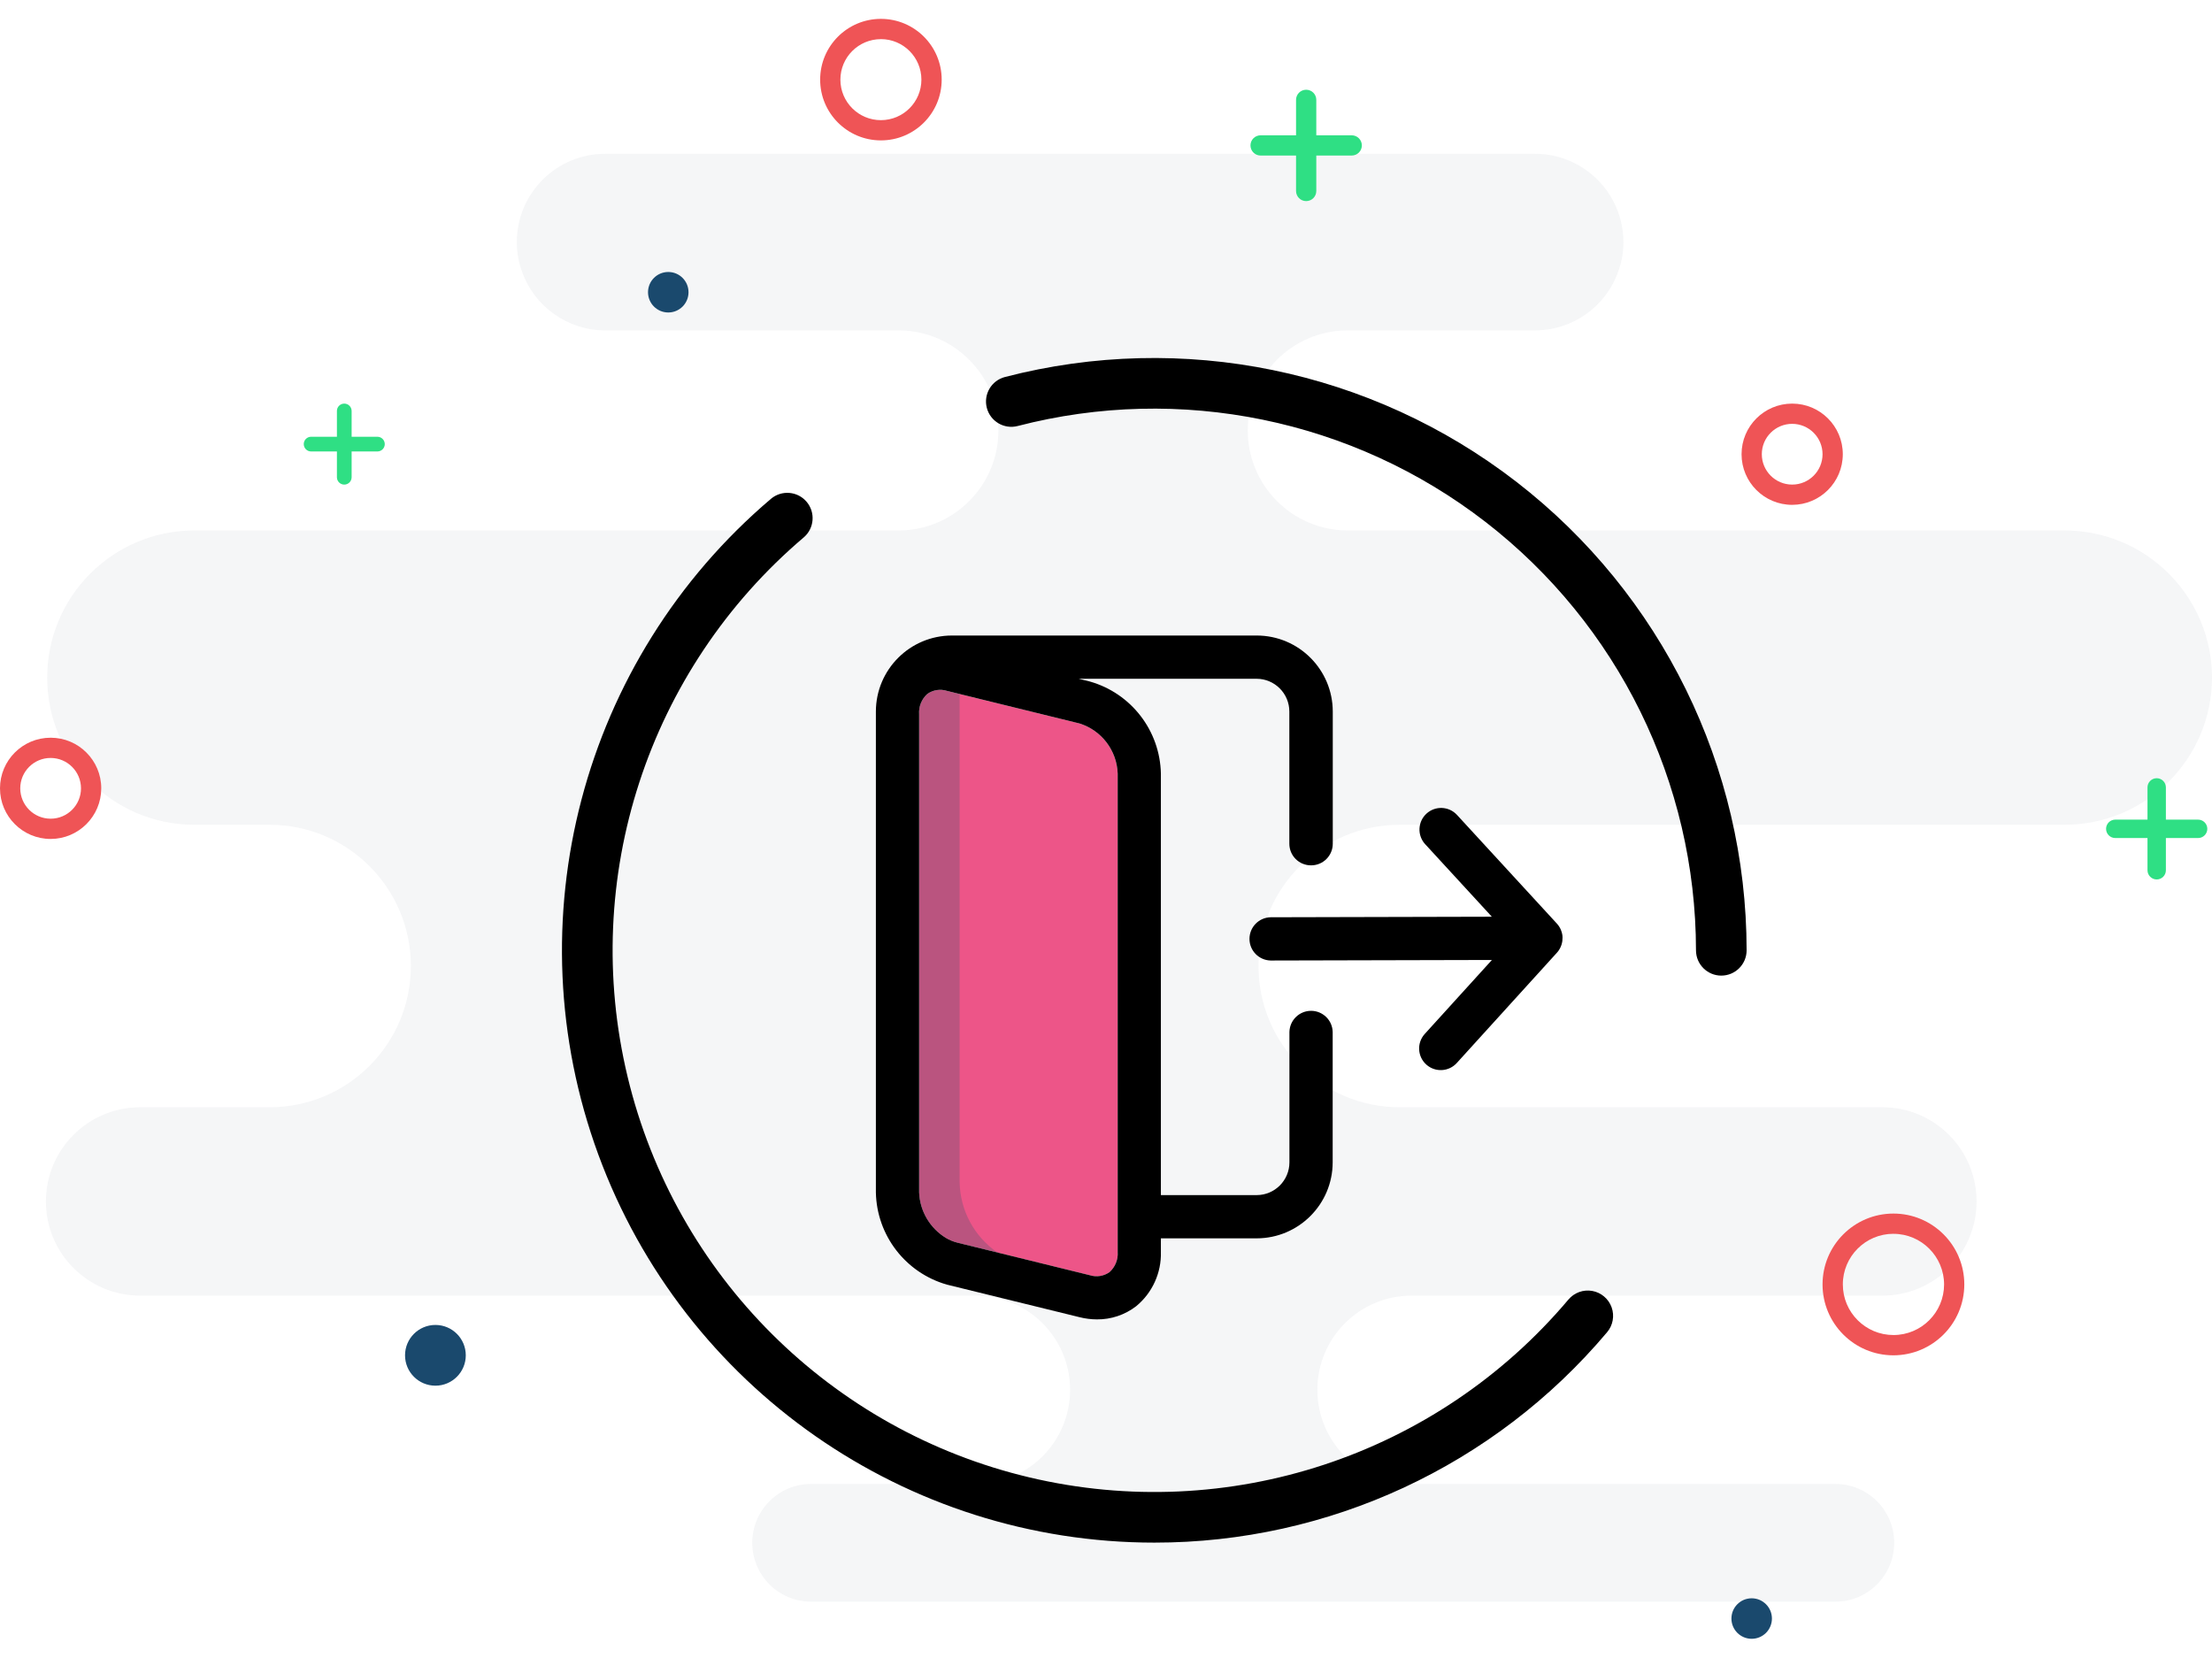
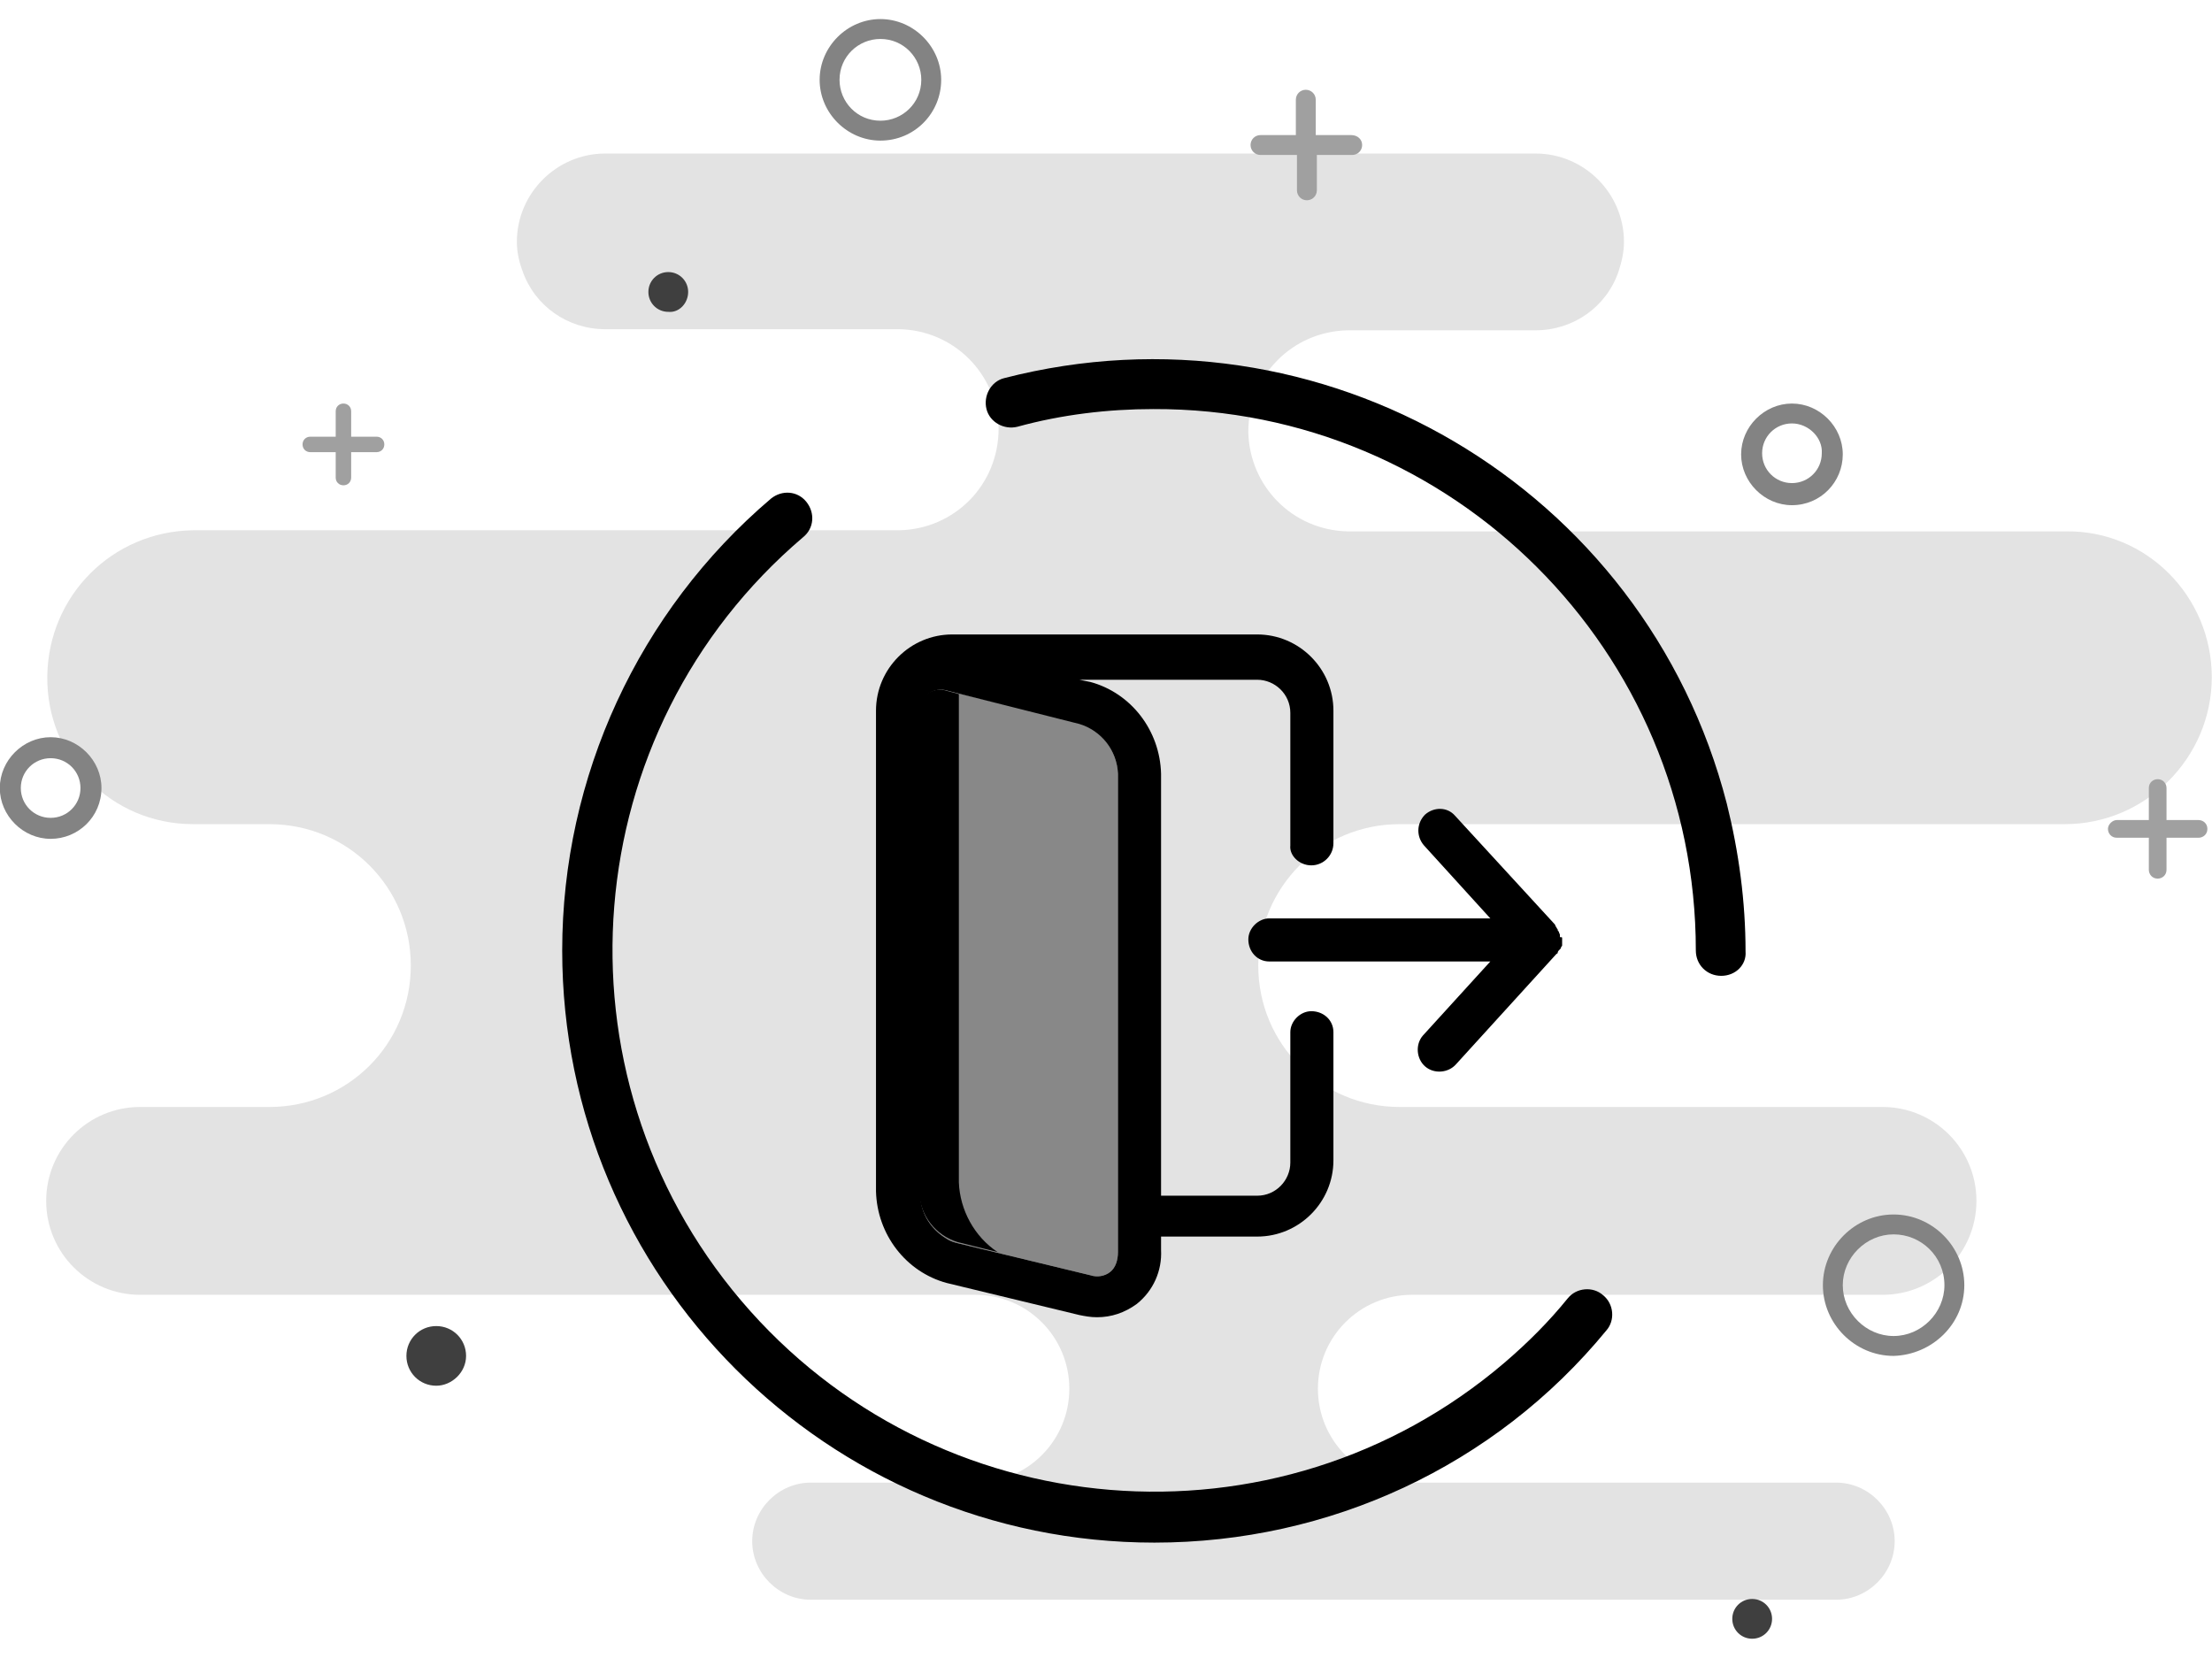
- <svg xmlns="http://www.w3.org/2000/svg" width="200.208" height="150" viewBox="0 0 200.208 150">
+ <svg xmlns="http://www.w3.org/2000/svg" version="1.1" id="Layer_1" x="0px" y="0px" viewBox="0 0 200.2 150" style="enable-background:new 0 0 200.2 150;" xml:space="preserve">
+   <style type="text/css">
+ 	.st0{fill:none;}
+ 	.st1{opacity:0.11;}
+ 	.st2{fill:#3F3F3F;}
+ 	.st3{fill:#838383;}
+ 	.st4{fill:#A0A0A0;}
+ 	.st5{fill:#888888;}
+ </style>
  <g id="logout2" transform="translate(0.083 1.726)">
-     <rect id="Rectangle_17641" data-name="Rectangle 17641" width="200" height="150" transform="translate(-0.079 -1.726)" fill="none" />
-     <g id="design" transform="translate(3.897 13.07)" opacity="0.11">
-       <path id="back" d="M196.05,47.414a13.351,13.351,0,0,1-13.319,13.319h-60.2a12.786,12.786,0,1,0,0,25.572h43.685a8.524,8.524,0,0,1,0,17.048H123.6a8.524,8.524,0,1,0,0,17.048h38.358a5.327,5.327,0,0,1,0,10.655h-92.7a5.327,5.327,0,0,1,0-10.655H84.174a8.524,8.524,0,0,0,0-17.048H8.524a8.524,8.524,0,0,1,0-17.048h11.72a12.786,12.786,0,1,0,0-25.572H13.319a13.319,13.319,0,0,1,0-26.637H77.248a9.057,9.057,0,0,0,0-18.113H50.611a7.987,7.987,0,0,1-7.522-5.327,7.657,7.657,0,0,1-.469-2.664A8,8,0,0,1,50.611,0h84.174a8.008,8.008,0,0,1,7.991,7.991,7.657,7.657,0,0,1-.469,2.664,7.975,7.975,0,0,1-7.522,5.327H117.737a9.057,9.057,0,0,0,0,18.113h64.995A13.351,13.351,0,0,1,196.05,47.414" transform="translate(0.178 -0.875)" fill="rgba(69,83,109,0.5)" />
+     <rect id="Rectangle_17641" x="-0.1" y="-1.7" class="st0" width="200" height="150" />
+     <g id="design" transform="translate(3.897 13.07)" class="st1">
+       <path id="back" d="M196.2,46.5c0,7.3-6,13.3-13.3,13.3h-60.2c-7.1,0-12.8,5.7-12.8,12.8c0,7.1,5.7,12.8,12.8,12.8c0,0,0,0,0,0    h43.7c4.7,0,8.5,3.8,8.5,8.5c0,4.7-3.8,8.5-8.5,8.5h-42.6c-4.7,0-8.5,3.8-8.5,8.5s3.8,8.5,8.5,8.5h38.4c2.9,0,5.3,2.4,5.3,5.3    c0,2.9-2.4,5.3-5.3,5.3H69.4c-2.9,0-5.3-2.4-5.3-5.3c0-2.9,2.4-5.3,5.3-5.3h14.9c4.7,0,8.5-3.8,8.5-8.5s-3.8-8.5-8.5-8.5H8.7    c-4.7,0-8.5-3.8-8.5-8.5s3.8-8.5,8.5-8.5h11.7c7.1,0,12.8-5.7,12.8-12.8c0-7.1-5.7-12.8-12.8-12.8c0,0,0,0,0,0h-6.9    C6.1,59.8,0.2,53.8,0.3,46.4c0.1-7.3,5.9-13.1,13.2-13.2h63.9c5-0.1,9-4.1,9-9.2c-0.1-4.9-4-8.9-9-9H50.8c-3.4,0-6.4-2.1-7.5-5.3    C43,8.9,42.8,8,42.8,7.1c0-4.4,3.6-8,8-8H135c4.4,0,8,3.6,8,8c0,0.9-0.2,1.8-0.5,2.7c-1.1,3.2-4.1,5.3-7.5,5.3h-17    c-5,0.1-9,4.1-9,9.2c0.1,4.9,4,8.9,9,9h65C190.3,33.2,196.2,39.2,196.2,46.5" />
    </g>
    <g id="circle">
-       <path id="Path_17194" data-name="Path 17194" d="M109.112,141.836a53.612,53.612,0,0,1-34.7-94.477,2.291,2.291,0,0,1,2.967,3.492,49.03,49.03,0,1,0,69.209,68.992,2.291,2.291,0,1,1,3.5,2.957,53.533,53.533,0,0,1-40.974,19.036" transform="translate(-4.72 -3.93)" />
-       <path id="Path_17195" data-name="Path 17195" d="M163.932,89.4a2.291,2.291,0,0,1-2.291-2.291,49.074,49.074,0,0,0-61.394-47.458,2.291,2.291,0,0,1-1.152-4.435,53.655,53.655,0,0,1,67.128,51.892,2.291,2.291,0,0,1-2.291,2.291" transform="translate(-8.22 -2.817)" />
+       <path id="Path_17194" d="M104.4,137.9c-29.6,0-53.6-24-53.6-53.6c0-15.7,6.9-30.7,18.9-40.9c1-0.8,2.4-0.7,3.2,0.3    c0.8,1,0.7,2.4-0.3,3.2C52,64.4,49.5,95.4,67,116s48.5,23.2,69.1,5.6c2.1-1.8,4-3.7,5.7-5.8c0.8-1,2.3-1.1,3.2-0.3    c1,0.8,1.1,2.3,0.3,3.2c0,0,0,0,0,0C135.2,131,120.2,137.9,104.4,137.9" />
+       <path id="Path_17195" d="M155.7,86.6c-1.3,0-2.3-1-2.3-2.3l0,0c0-27.1-22-49.1-49.1-49c-4.1,0-8.3,0.5-12.3,1.6    c-1.2,0.3-2.5-0.4-2.8-1.6c-0.3-1.2,0.4-2.5,1.6-2.8c28.7-7.4,58,9.8,65.4,38.5c1.1,4.4,1.7,8.9,1.7,13.4    C158,85.6,157,86.6,155.7,86.6L155.7,86.6" />
    </g>
    <g id="elements">
-       <path id="Path_17196" data-name="Path 17196" d="M45.5,131.749a2.749,2.749,0,1,0-2.749,2.749,2.749,2.749,0,0,0,2.749-2.749" transform="translate(-3.425 -10.797)" fill="#1a496d" />
-       <path id="Path_17197" data-name="Path 17197" d="M67.666,26.833a1.833,1.833,0,1,0-1.833,1.833,1.832,1.832,0,0,0,1.833-1.833" transform="translate(-5.431 -2.107)" fill="#1a496d" />
-       <path id="Path_17198" data-name="Path 17198" d="M174.666,157.833a1.833,1.833,0,1,0-1.833,1.833,1.832,1.832,0,0,0,1.833-1.833" transform="translate(-14.372 -13.054)" fill="#1a496d" />
-       <path id="Path_17199" data-name="Path 17199" d="M186.415,130.83a6.415,6.415,0,1,1,6.415-6.415,6.422,6.422,0,0,1-6.415,6.415m0-11A4.582,4.582,0,1,0,191,124.415a4.587,4.587,0,0,0-4.582-4.582" transform="translate(-15.124 -9.878)" fill="#ef5456" />
-       <path id="Path_17200" data-name="Path 17200" d="M176.582,47.164a4.582,4.582,0,1,1,4.582-4.582,4.587,4.587,0,0,1-4.582,4.582m0-7.332a2.749,2.749,0,1,0,2.749,2.749,2.753,2.753,0,0,0-2.749-2.749" transform="translate(-14.455 -3.193)" fill="#ef5456" />
-       <path id="Path_17201" data-name="Path 17201" d="M86.5,11A5.5,5.5,0,1,1,92,5.5,5.5,5.5,0,0,1,86.5,11m0-9.164A3.666,3.666,0,1,0,90.164,5.5,3.669,3.669,0,0,0,86.5,1.833" transform="translate(-6.851 -0.018)" fill="#ef5456" />
-       <path id="Path_17202" data-name="Path 17202" d="M4.582,80.164a4.582,4.582,0,1,1,4.582-4.582,4.587,4.587,0,0,1-4.582,4.582m0-7.332a2.749,2.749,0,1,0,2.749,2.749,2.753,2.753,0,0,0-2.749-2.749" transform="translate(-0.083 -5.951)" fill="#ef5456" />
-       <path id="Path_17203" data-name="Path 17203" d="M133.581,12.04a.919.919,0,0,1-.916.916h-3.208v3.208a.916.916,0,1,1-1.833,0V12.957h-3.208a.916.916,0,1,1,0-1.833h3.208V7.916a.916.916,0,1,1,1.833,0v3.208h3.208a.919.919,0,0,1,.916.916" transform="translate(-10.402 -0.603)" fill="#2fdf84" />
-       <path id="Path_17204" data-name="Path 17204" d="M37.332,41.666a.668.668,0,0,1-.666.666H34.332v2.333a.666.666,0,1,1-1.332,0V42.332H30.666a.666.666,0,1,1,0-1.333H33V38.666a.666.666,0,1,1,1.332,0V41h2.333a.668.668,0,0,1,.666.666" transform="translate(-2.589 -3.193)" fill="#2fdf84" />
-       <path id="Path_17205" data-name="Path 17205" d="M217.164,79.582a.835.835,0,0,1-.833.833h-2.916v2.916a.833.833,0,1,1-1.666,0V80.415h-2.916a.833.833,0,0,1,0-1.666h2.916V75.833a.833.833,0,0,1,1.666,0v2.916h2.916a.835.835,0,0,1,.833.833" transform="translate(-17.463 -6.285)" fill="#2fdf84" />
+       <path id="Path_17196" class="st2" d="M42.1,121c0-1.5-1.2-2.7-2.7-2.7s-2.7,1.2-2.7,2.7s1.2,2.7,2.7,2.7c0,0,0,0,0,0    C40.8,123.7,42.1,122.5,42.1,121" />
+       <path id="Path_17197" class="st2" d="M62.2,24.7c0-1-0.8-1.8-1.8-1.8s-1.8,0.8-1.8,1.8c0,1,0.8,1.8,1.8,1.8    C61.4,26.6,62.2,25.7,62.2,24.7C62.2,24.7,62.2,24.7,62.2,24.7" />
+       <path id="Path_17198" class="st2" d="M160.3,144.8c0-1-0.8-1.8-1.8-1.8s-1.8,0.8-1.8,1.8s0.8,1.8,1.8,1.8h0    C159.5,146.6,160.3,145.8,160.3,144.8C160.3,144.8,160.3,144.8,160.3,144.8" />
+       <path id="Path_17199" class="st3" d="M171.3,121c-3.5,0-6.4-2.9-6.4-6.4s2.9-6.4,6.4-6.4c3.5,0,6.4,2.9,6.4,6.4v0    C177.7,118.1,174.8,120.9,171.3,121 M171.3,110c-2.5,0-4.6,2.1-4.6,4.6s2.1,4.6,4.6,4.6c2.5,0,4.6-2.1,4.6-4.6    C175.9,112,173.8,110,171.3,110" />
+       <path id="Path_17200" class="st3" d="M162.1,44c-2.5,0-4.6-2.1-4.6-4.6s2.1-4.6,4.6-4.6c2.5,0,4.6,2.1,4.6,4.6    C166.7,41.9,164.7,44,162.1,44 M162.1,36.6c-1.5,0-2.7,1.2-2.7,2.7s1.2,2.7,2.7,2.7s2.7-1.2,2.7-2.7c0,0,0,0,0,0    C164.9,37.9,163.6,36.6,162.1,36.6" />
+       <path id="Path_17201" class="st3" d="M79.6,11c-3,0-5.5-2.5-5.5-5.5S76.6,0,79.6,0s5.5,2.5,5.5,5.5S82.7,11,79.6,11 M79.6,1.8    c-2,0-3.7,1.6-3.7,3.7c0,2,1.6,3.7,3.7,3.7c2,0,3.7-1.6,3.7-3.7c0,0,0,0,0,0C83.3,3.5,81.7,1.8,79.6,1.8" />
+       <path id="Path_17202" class="st3" d="M4.5,74.2c-2.5,0-4.6-2.1-4.6-4.6S2,65,4.5,65s4.6,2.1,4.6,4.6C9.1,72.2,7,74.2,4.5,74.2     M4.5,66.9c-1.5,0-2.7,1.2-2.7,2.7c0,1.5,1.2,2.7,2.7,2.7s2.7-1.2,2.7-2.7C7.2,68.1,6,66.9,4.5,66.9" />
+       <path id="Path_17203" class="st4" d="M123.2,11.4c0,0.5-0.4,0.9-0.9,0.9h-3.2v3.2c0,0.5-0.4,0.9-0.9,0.9c-0.5,0-0.9-0.4-0.9-0.9    v-3.2H114c-0.5,0-0.9-0.4-0.9-0.9s0.4-0.9,0.9-0.9l0,0h3.2V7.3c0-0.5,0.4-0.9,0.9-0.9c0.5,0,0.9,0.4,0.9,0.9l0,0v3.2h3.2    C122.8,10.5,123.2,10.9,123.2,11.4" />
+       <path id="Path_17204" class="st4" d="M34.7,38.5c0,0.4-0.3,0.7-0.7,0.7h-2.3v2.3c0,0.4-0.3,0.7-0.7,0.7s-0.7-0.3-0.7-0.7v-2.3    h-2.3c-0.4,0-0.7-0.3-0.7-0.7s0.3-0.7,0.7-0.7h2.3v-2.3c0-0.4,0.3-0.7,0.7-0.7s0.7,0.3,0.7,0.7l0,0v2.3h2.3    C34.4,37.8,34.7,38.1,34.7,38.5" />
+       <path id="Path_17205" class="st4" d="M199.7,73.3c0,0.5-0.4,0.8-0.8,0.8H196V77c0,0.5-0.4,0.8-0.8,0.8c-0.5,0-0.8-0.4-0.8-0.8    v-2.9h-2.9c-0.5,0-0.8-0.4-0.8-0.8s0.4-0.8,0.8-0.8l0,0h2.9v-2.9c0-0.5,0.4-0.8,0.8-0.8c0.5,0,0.8,0.4,0.8,0.8v2.9h2.9    C199.3,72.5,199.7,72.8,199.7,73.3" />
    </g>
    <g id="logout">
-       <path id="Path_17190" data-name="Path 17190" d="M108.745,73.853v43.3a2.249,2.249,0,0,1-.744,1.833,2.024,2.024,0,0,1-1.782.275l-11.988-2.947a3.8,3.8,0,0,1-1.013-.416,5.051,5.051,0,0,1-2.444-4.122v-43.3a2.248,2.248,0,0,1,.744-1.833,2.01,2.01,0,0,1,1.779-.275l11.991,2.945a4.934,4.934,0,0,1,3.457,4.541" transform="translate(-7.667 -5.556)" fill="#ed5588" />
-       <path id="Path_17191" data-name="Path 17191" d="M125.9,81.709a1.957,1.957,0,0,0,1.957-1.956V67.786a6.89,6.89,0,0,0-6.88-6.88H93.384a6.89,6.89,0,0,0-6.88,6.88v43.536a8.862,8.862,0,0,0,6.437,8.34l11.991,2.945a6.543,6.543,0,0,0,1.578.2,5.722,5.722,0,0,0,3.55-1.191A6.147,6.147,0,0,0,112.3,116.7v-1.229h8.669a6.89,6.89,0,0,0,6.88-6.88v-11.8a1.958,1.958,0,0,0-3.915,0v11.8a2.969,2.969,0,0,1-2.966,2.966H112.3V73.406a8.857,8.857,0,0,0-6.44-8.34l-1-.245h16.1a2.969,2.969,0,0,1,2.966,2.966V79.75a1.957,1.957,0,0,0,1.954,1.959ZM104.933,68.865a4.934,4.934,0,0,1,3.457,4.541V116.7a2.248,2.248,0,0,1-.744,1.833,2.024,2.024,0,0,1-1.782.275L93.876,115.86a3.8,3.8,0,0,1-1.013-.416,5.052,5.052,0,0,1-2.444-4.124V68.026a2.249,2.249,0,0,1,.744-1.833,2.01,2.01,0,0,1,1.779-.275Z" transform="translate(-7.311 -5.107)" />
-       <path id="Path_17192" data-name="Path 17192" d="M97.85,117.2l-3.619-.891a4.931,4.931,0,0,1-3.457-4.539v-43.3a2.248,2.248,0,0,1,.744-1.833,2.012,2.012,0,0,1,1.779-.275l1.143.282v44.172a7.881,7.881,0,0,0,3.41,6.379" transform="translate(-7.667 -5.556)" fill="rgba(69,83,109,0.3)" />
-       <path id="Path_17193" data-name="Path 17193" d="M151.727,89.726v0c0,.051,0,.1-.007.154a.4.4,0,0,1,0,.047,1.485,1.485,0,0,1-.022.152c-.01.052-.025.113-.039.169s-.034.113-.056.169a1.551,1.551,0,0,1-.078.179c-.025.049-.051.1-.081.145s-.066.1-.1.152-.076.092-.117.142l-9.05,9.968a1.957,1.957,0,0,1-2.935-2.59l.038-.043,6.06-6.674-20.029.049h0a1.958,1.958,0,0,1,0-3.915l20.023-.049-6.048-6.579a1.957,1.957,0,0,1,2.882-2.648l9.048,9.843,0,0a1.516,1.516,0,0,1,.127.152,1.788,1.788,0,0,1,.183.3l.015.025c.022.051.044.1.063.152a1.969,1.969,0,0,1,.1.345,1.419,1.419,0,0,1,.022.152v.041c0,.051.007.105.007.157" transform="translate(-10.39 -6.529)" />
+       <path id="Path_17190" class="st5" d="M101.1,68.3v43.3c0,0.7-0.2,1.4-0.7,1.8c-0.5,0.4-1.2,0.5-1.8,0.3l-12-2.9    c-0.4-0.1-0.7-0.2-1-0.4c-1.5-0.9-2.4-2.4-2.4-4.1V62.9c0-0.7,0.2-1.4,0.7-1.8c0.5-0.4,1.2-0.5,1.8-0.3l12,2.9    C99.6,64.4,101,66.2,101.1,68.3" />
+       <path id="Path_17191" d="M118.6,76.6c1.1,0,2-0.9,2-2v-12c0-3.8-3.1-6.9-6.9-6.9H86.1c-3.8,0-6.9,3.1-6.9,6.9v43.5    c0.1,3.9,2.7,7.3,6.4,8.3l12,2.9c0.5,0.1,1,0.2,1.6,0.2c1.3,0,2.5-0.4,3.6-1.2c1.5-1.2,2.3-3,2.2-4.9v-1.2h8.7    c3.8,0,6.9-3.1,6.9-6.9V91.7c0-1.1-0.9-1.9-2-1.9c-1,0-1.9,0.9-1.9,1.9v11.8c0,1.6-1.3,3-3,3H105V68.3c-0.1-3.9-2.7-7.3-6.4-8.3    l-1-0.2h16.1c1.6,0,3,1.3,3,3v12C116.6,75.7,117.5,76.6,118.6,76.6L118.6,76.6z M97.6,63.8c2,0.6,3.4,2.4,3.5,4.5v43.3    c0,0.7-0.2,1.4-0.7,1.8c-0.5,0.4-1.2,0.5-1.8,0.3l-12-2.9c-0.4-0.1-0.7-0.2-1-0.4c-1.5-0.9-2.4-2.4-2.4-4.1V62.9    c0-0.7,0.2-1.4,0.7-1.8c0.5-0.4,1.2-0.5,1.8-0.3L97.6,63.8z" />
+       <path id="Path_17192" d="M90.2,111.6l-3.6-0.9c-2-0.6-3.4-2.4-3.5-4.5V62.9c0-0.7,0.2-1.4,0.7-1.8c0.5-0.4,1.2-0.5,1.8-0.3    l1.1,0.3v44.2C86.8,107.8,88.1,110.2,90.2,111.6" />
+       <path id="Path_17193" d="M141.3,83.2L141.3,83.2c0,0.1,0,0.1,0,0.2c0,0,0,0,0,0c0,0.1,0,0.1,0,0.2c0,0.1,0,0.1,0,0.2    s0,0.1-0.1,0.2c0,0.1,0,0.1-0.1,0.2c0,0-0.1,0.1-0.1,0.1s-0.1,0.1-0.1,0.2s-0.1,0.1-0.1,0.1l-9.1,10c-0.7,0.8-2,0.9-2.8,0.2    s-0.9-2-0.2-2.8l0,0l6.1-6.7l-20,0l0,0c-1.1,0-1.9-0.9-1.9-2c0-1,0.9-1.9,1.9-1.9l20,0l-6-6.6c-0.7-0.8-0.7-2,0.1-2.8    c0.8-0.7,2-0.7,2.7,0.1l9,9.8l0,0c0,0,0.1,0.1,0.1,0.2c0.1,0.1,0.1,0.2,0.2,0.3l0,0c0,0.1,0,0.1,0.1,0.2c0,0.1,0.1,0.2,0.1,0.3    c0,0.1,0,0.1,0,0.2v0C141.3,83.1,141.3,83.1,141.3,83.2" />
    </g>
  </g>
</svg>
